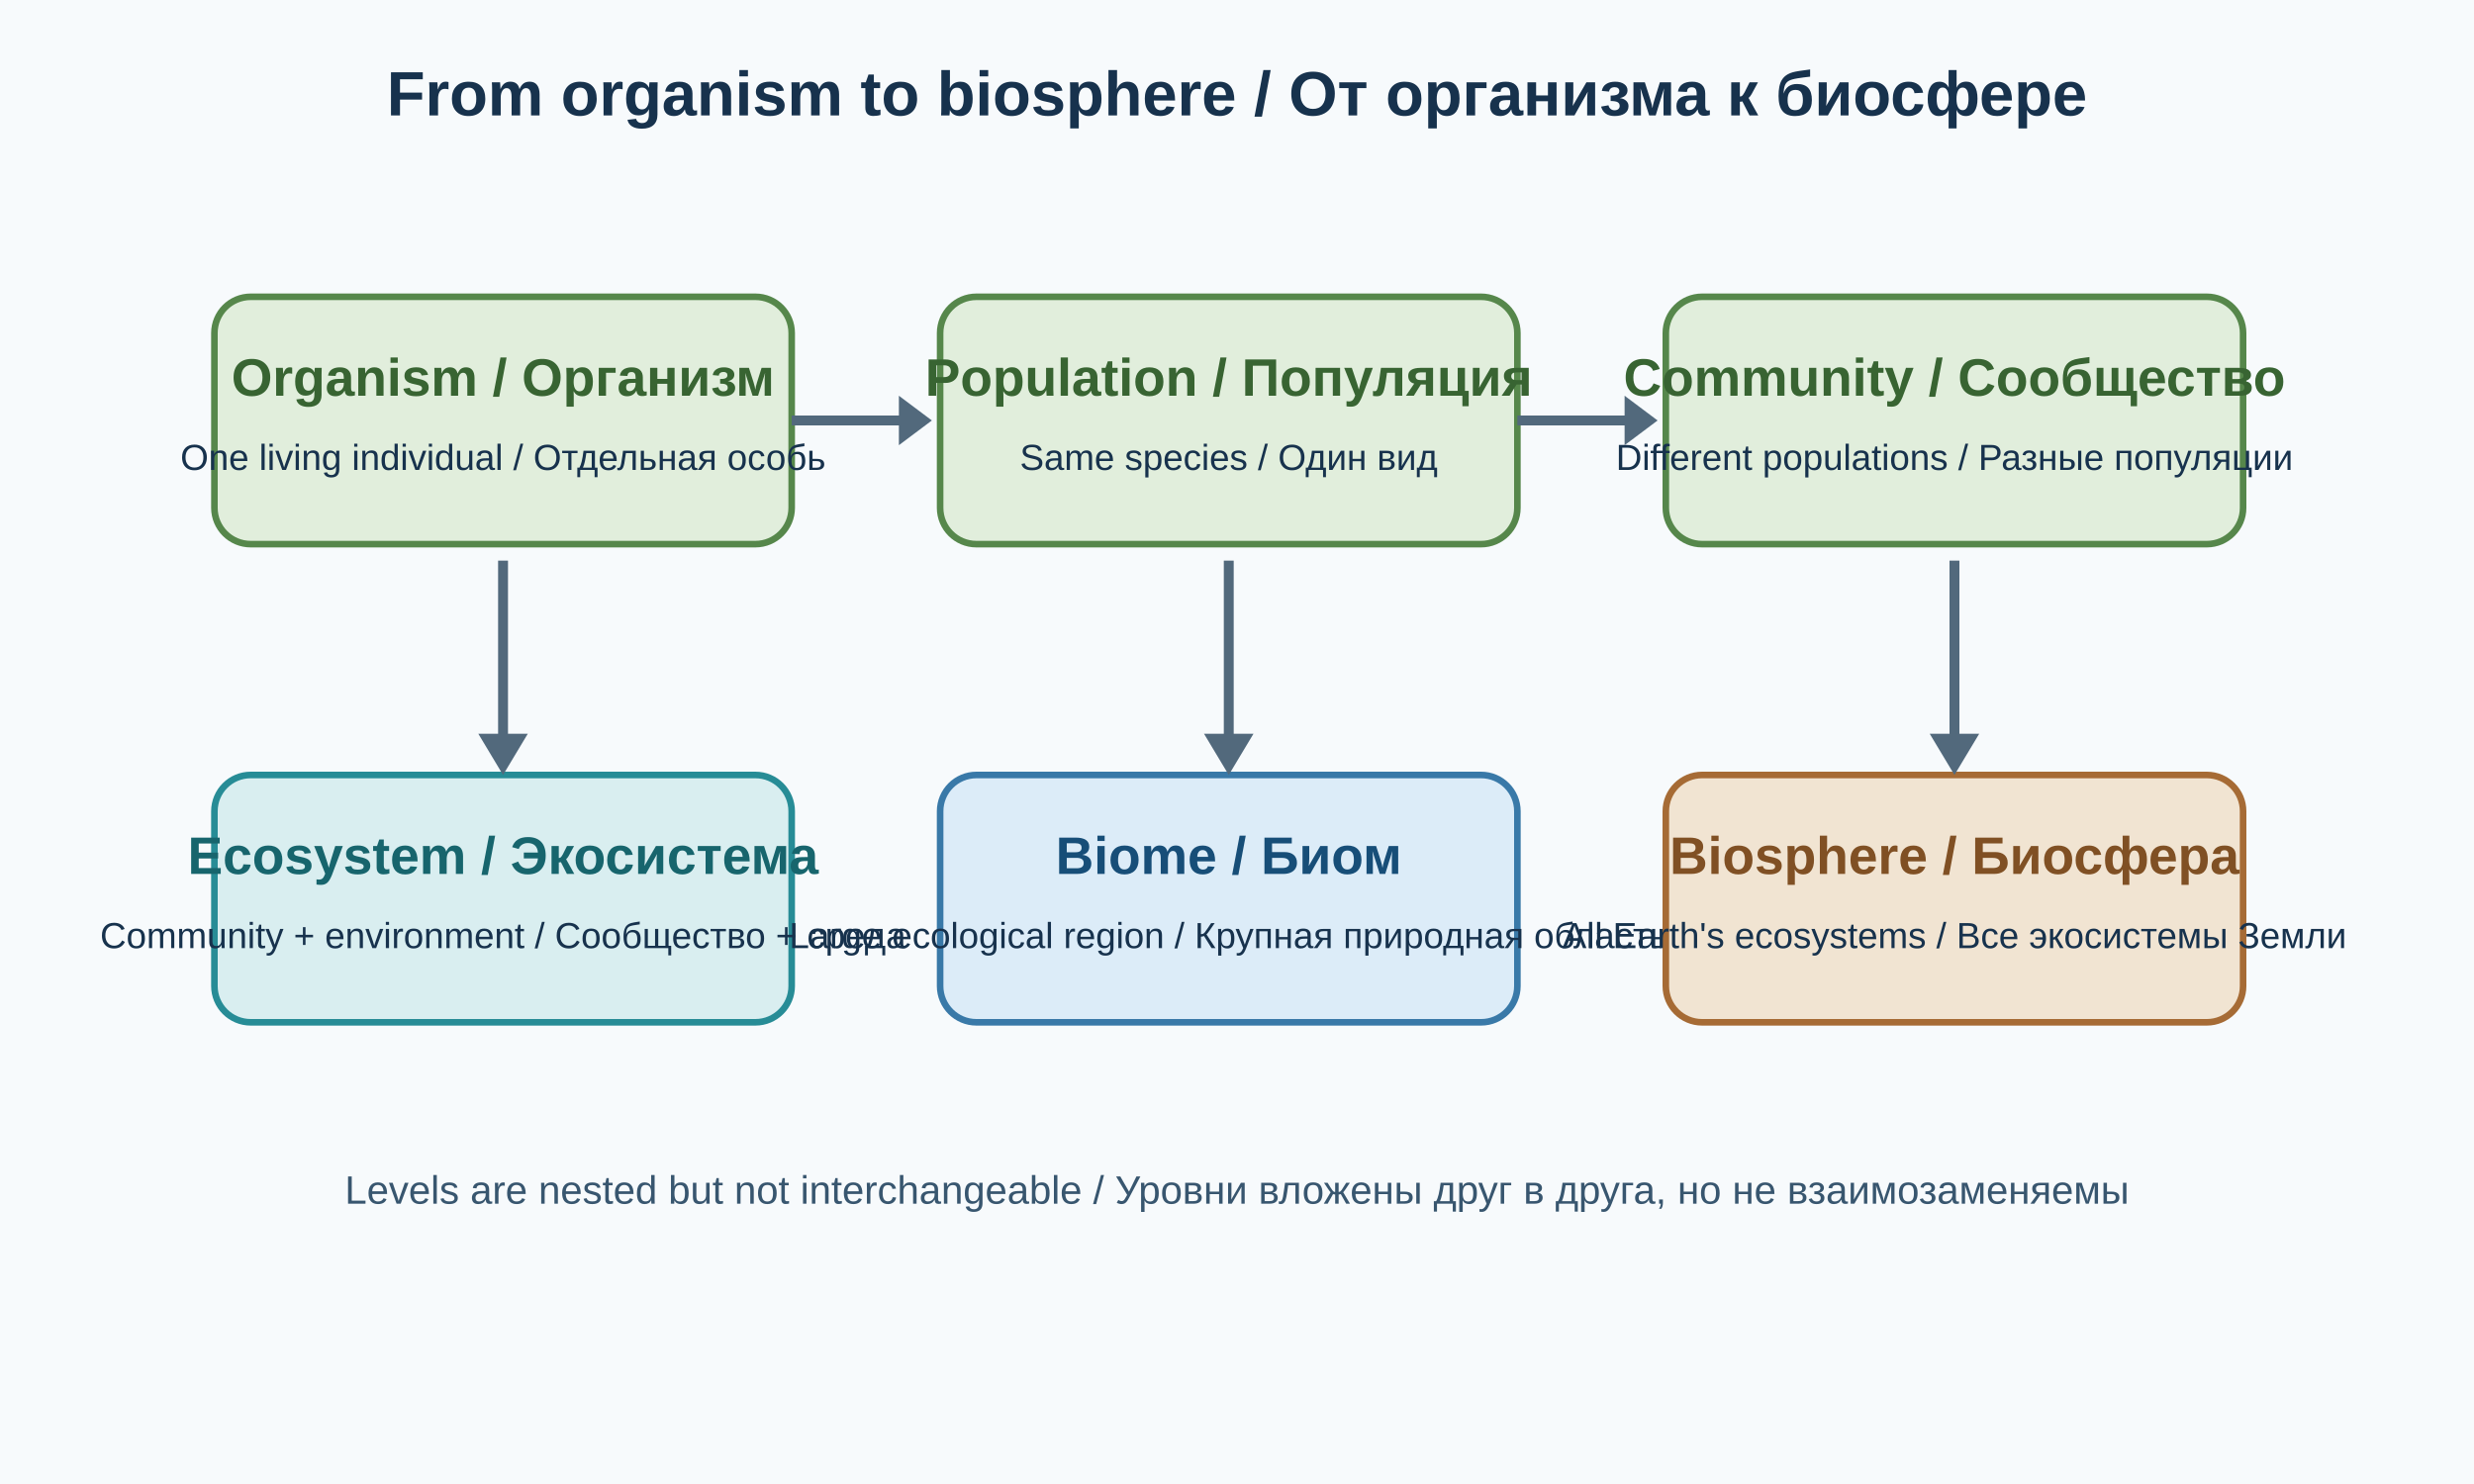
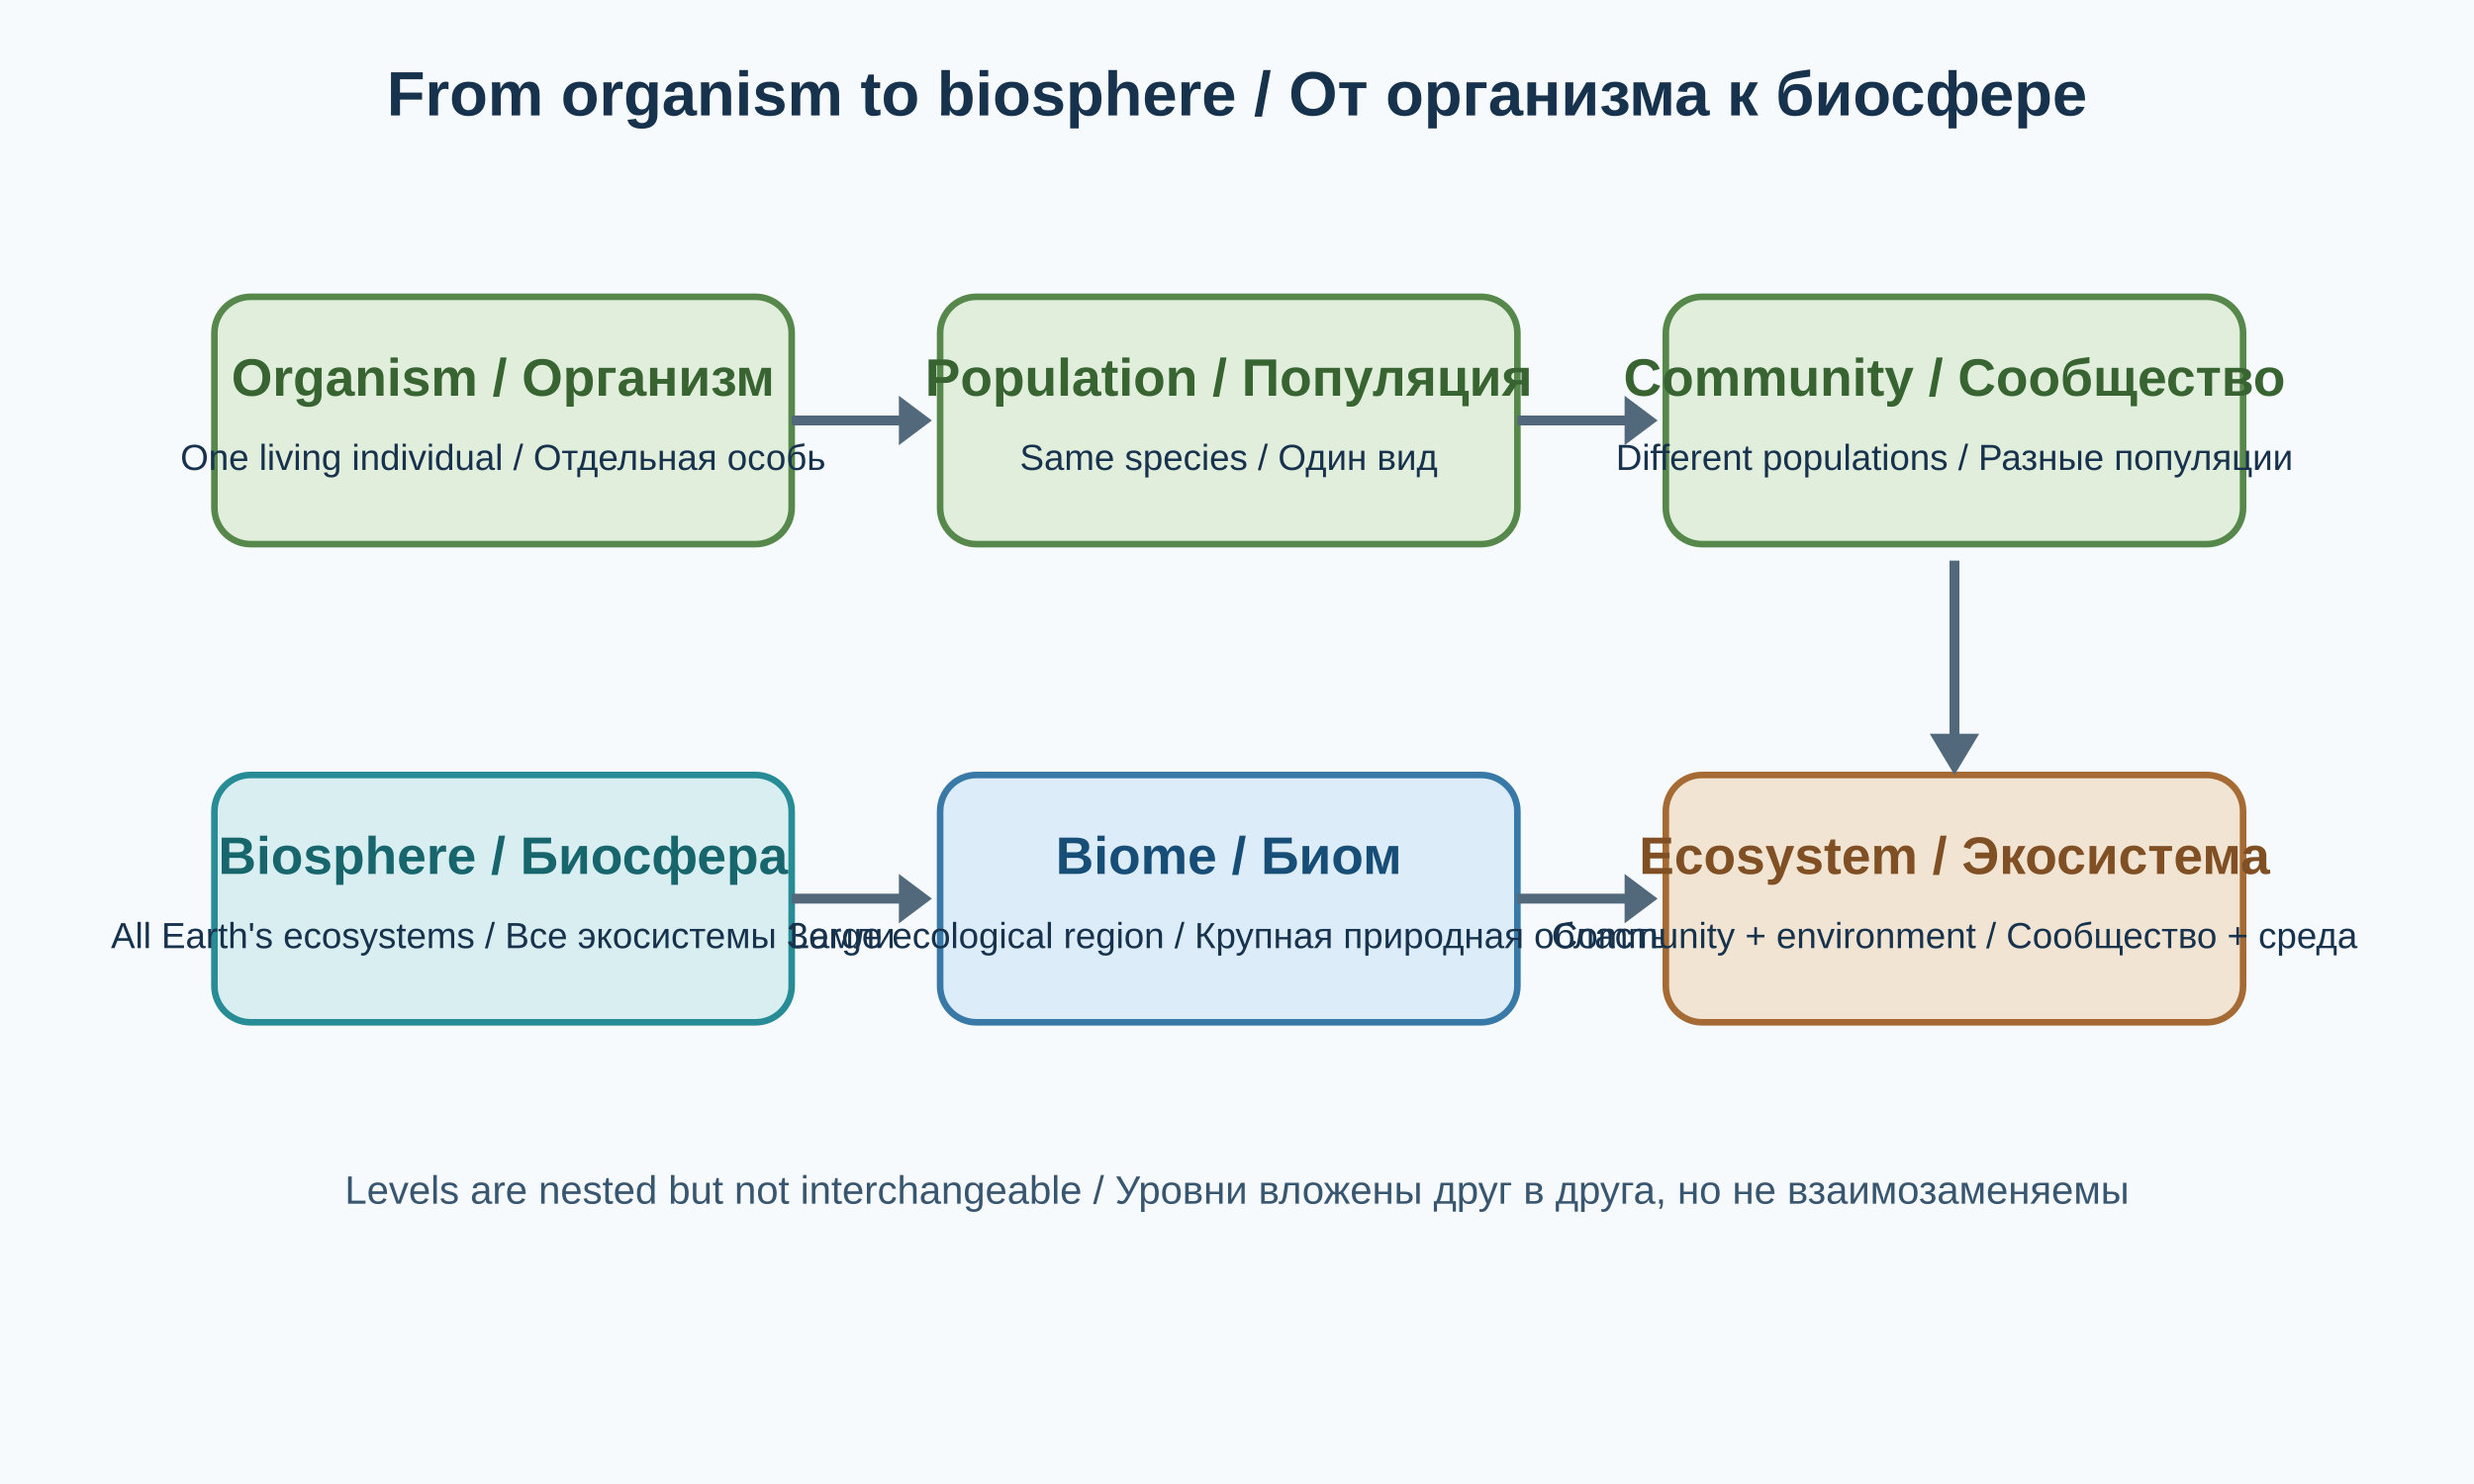
<svg xmlns="http://www.w3.org/2000/svg" width="1500" height="900" viewBox="0 0 1500 900" role="img" aria-labelledby="t d">
  <rect width="1500" height="900" fill="#f7fafc" />
  <text x="750" y="70" text-anchor="middle" font-family="Arial" font-size="38" font-weight="700" fill="#17324d">From organism to biosphere / От организма к биосфере</text>
  <g font-family="Arial" text-anchor="middle">
    <g>
      <rect x="130" y="180" width="350" height="150" rx="22" fill="#e1eedc" stroke="#56874b" stroke-width="4" />
      <text x="305" y="240" font-size="32" font-weight="700" fill="#386432">Organism / Организм</text>
      <text x="305" y="285" font-size="22" fill="#17324d">One living individual / Отдельная особь</text>
    </g>
    <g>
      <rect x="570" y="180" width="350" height="150" rx="22" fill="#e1eedc" stroke="#56874b" stroke-width="4" />
      <text x="745" y="240" font-size="32" font-weight="700" fill="#386432">Population / Популяция</text>
      <text x="745" y="285" font-size="22" fill="#17324d">Same species / Один вид</text>
    </g>
    <g>
      <rect x="1010" y="180" width="350" height="150" rx="22" fill="#e1eedc" stroke="#56874b" stroke-width="4" />
      <text x="1185" y="240" font-size="32" font-weight="700" fill="#386432">Community / Сообщество</text>
      <text x="1185" y="285" font-size="22" fill="#17324d">Different populations / Разные популяции</text>
    </g>
    <g>
      <rect x="130" y="470" width="350" height="150" rx="22" fill="#d9eef0" stroke="#278c96" stroke-width="4" />
-       <text x="305" y="530" font-size="32" font-weight="700" fill="#17656d">Ecosystem / Экосистема</text>
-       <text x="305" y="575" font-size="22" fill="#17324d">Community + environment / Сообщество + среда</text>
+       <text x="305" y="530" font-size="32" font-weight="700" fill="#17656d">Biosphere / Биосфера</text>
+       <text x="305" y="575" font-size="22" fill="#17324d">All Earth's ecosystems / Все экосистемы Земли</text>
    </g>
    <g>
      <rect x="570" y="470" width="350" height="150" rx="22" fill="#dcecf8" stroke="#3979a8" stroke-width="4" />
      <text x="745" y="530" font-size="32" font-weight="700" fill="#174e78">Biome / Биом</text>
      <text x="745" y="575" font-size="22" fill="#17324d">Large ecological region / Крупная природная область</text>
    </g>
    <g>
      <rect x="1010" y="470" width="350" height="150" rx="22" fill="#f1e4d2" stroke="#a66b35" stroke-width="4" />
-       <text x="1185" y="530" font-size="32" font-weight="700" fill="#805024">Biosphere / Биосфера</text>
-       <text x="1185" y="575" font-size="22" fill="#17324d">All Earth's ecosystems / Все экосистемы Земли</text>
+       <text x="1185" y="530" font-size="32" font-weight="700" fill="#805024">Ecosystem / Экосистема</text>
+       <text x="1185" y="575" font-size="22" fill="#17324d">Community + environment / Сообщество + среда</text>
    </g>
  </g>
  <g stroke="#52697c" stroke-width="6" fill="none">
-     <path d="M480 255H560 M920 255H1000 M305 340V460 M745 340V460 M1185 340V460" />
+     <path d="M480 255H560 M920 255H1000 M1185 340V460 M920 545H1000 M480 545H560" />
  </g>
  <g fill="#52697c">
    <path d="M545 240l20 15-20 15z" />
    <path d="M985 240l20 15-20 15z" />
-     <path d="M290 445l15 25 15-25z" />
-     <path d="M730 445l15 25 15-25z" />
    <path d="M1170 445l15 25 15-25z" />
+     <path d="M985 530l20 15-20 15z" />
+     <path d="M545 530l20 15-20 15z" />
  </g>
  <text x="750" y="730" text-anchor="middle" font-family="Arial" font-size="24" fill="#38566f">Levels are nested but not interchangeable / Уровни вложены друг в друга, но не взаимозаменяемы</text>
</svg>
